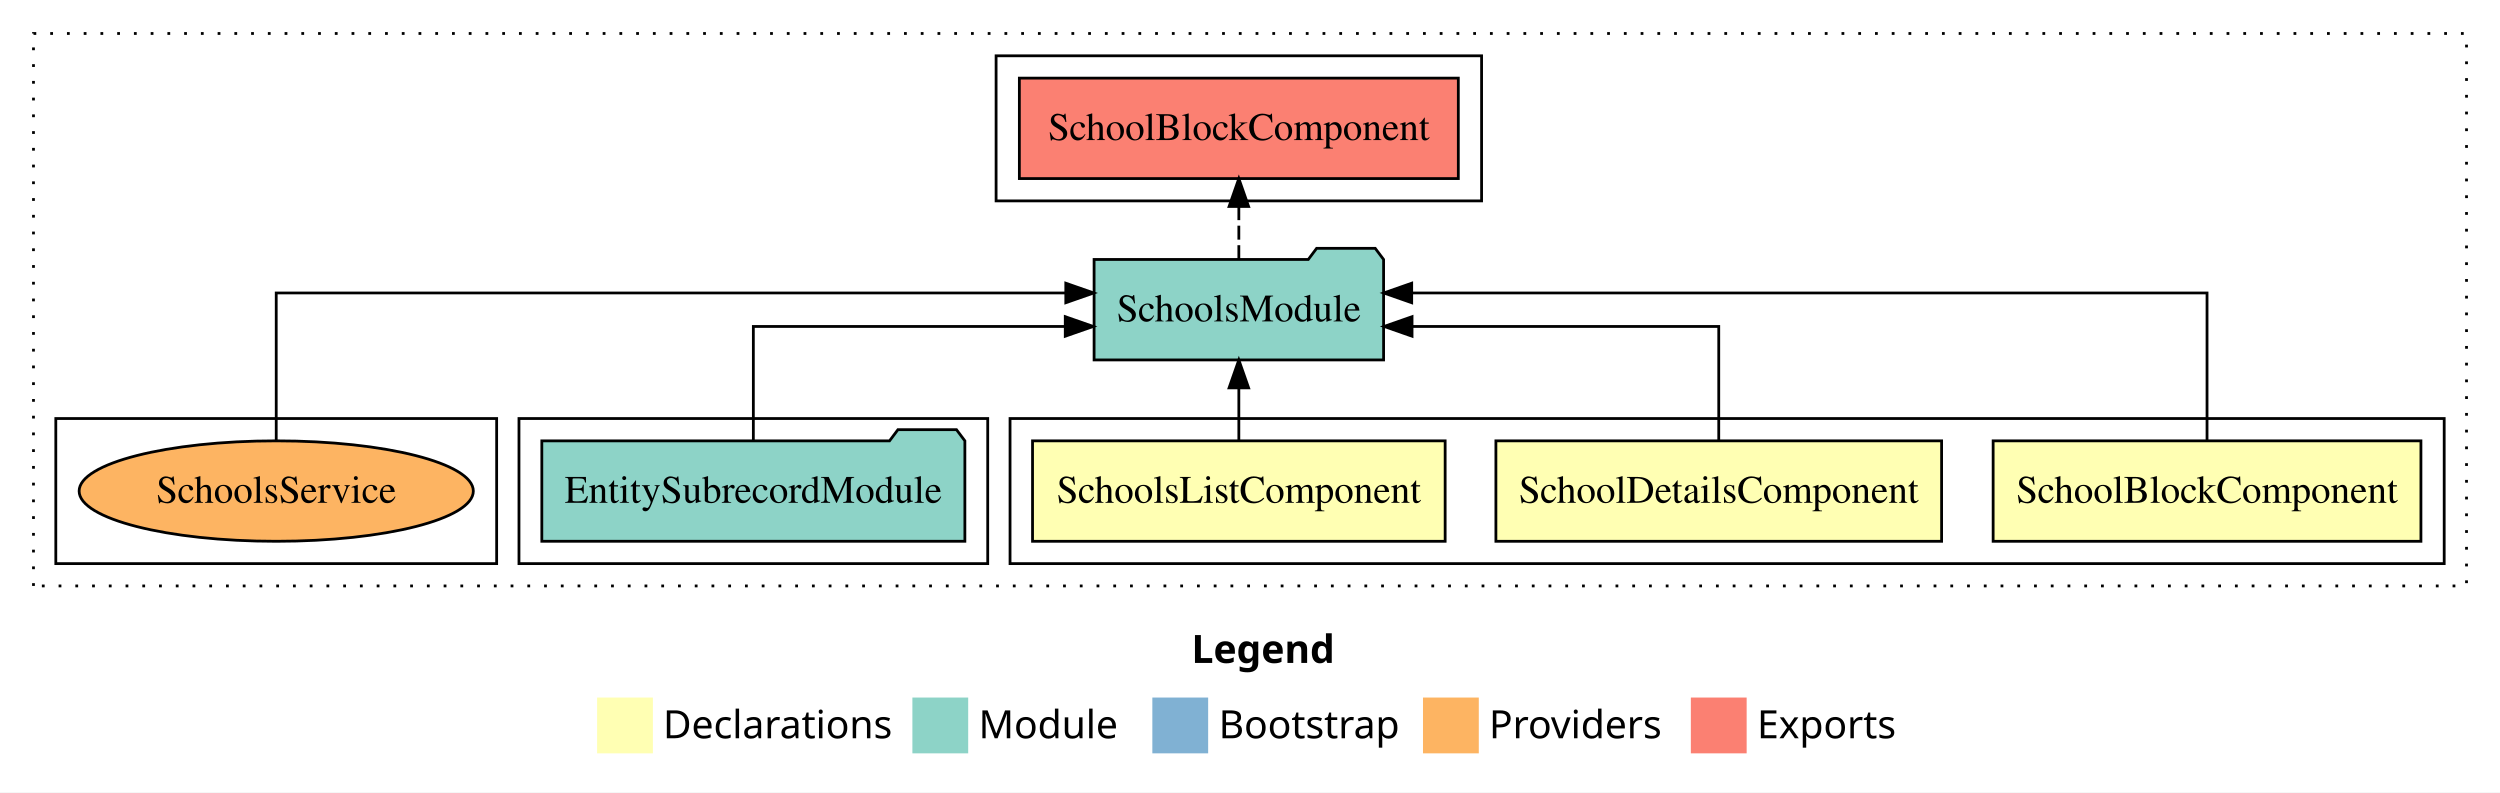
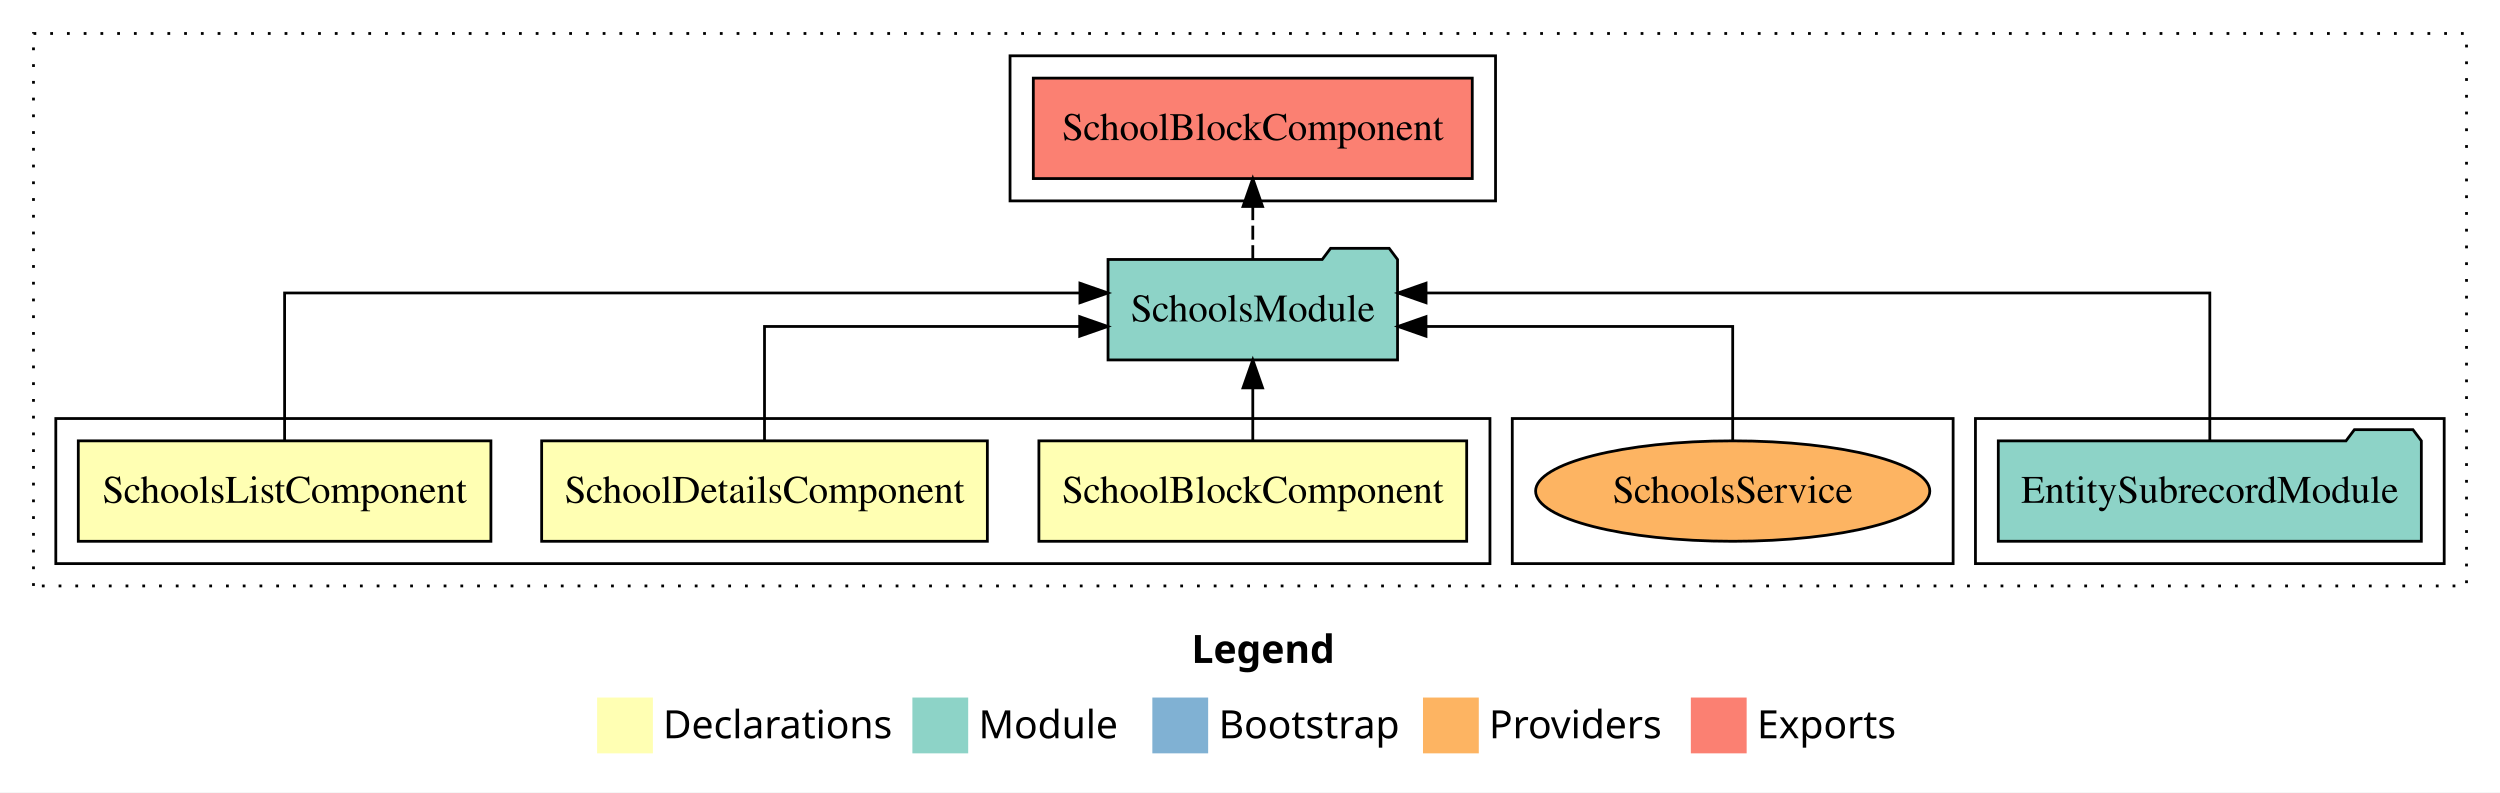
<svg xmlns="http://www.w3.org/2000/svg" width="896pt" height="284pt" viewBox="0.00 0.00 896.00 284.00">
  <g id="graph0" class="graph" transform="scale(1 1) rotate(0) translate(4 280)">
    <polygon fill="white" stroke="transparent" points="-4,4 -4,-280 892,-280 892,4 -4,4" />
    <text text-anchor="start" x="423.01" y="-42.4" font-family="sans-serif" font-weight="bold" font-size="14.00">Legend</text>
    <polygon fill="#ffffb3" stroke="transparent" points="210,-10 210,-30 230,-30 230,-10 210,-10" />
    <text text-anchor="start" x="233.63" y="-15.4" font-family="sans-serif" font-size="14.00">  Declarations</text>
    <polygon fill="#8dd3c7" stroke="transparent" points="323,-10 323,-30 343,-30 343,-10 323,-10" />
    <text text-anchor="start" x="346.73" y="-15.4" font-family="sans-serif" font-size="14.00">  Module</text>
    <polygon fill="#80b1d3" stroke="transparent" points="409,-10 409,-30 429,-30 429,-10 409,-10" />
    <text text-anchor="start" x="432.78" y="-15.4" font-family="sans-serif" font-size="14.00">  Bootstrap</text>
    <polygon fill="#fdb462" stroke="transparent" points="506,-10 506,-30 526,-30 526,-10 506,-10" />
    <text text-anchor="start" x="529.67" y="-15.4" font-family="sans-serif" font-size="14.00">  Providers</text>
    <polygon fill="#fb8072" stroke="transparent" points="602,-10 602,-30 622,-30 622,-10 602,-10" />
    <text text-anchor="start" x="625.73" y="-15.4" font-family="sans-serif" font-size="14.00">  Exports</text>
    <g id="clust1" class="cluster">
      <polygon fill="none" stroke="black" stroke-dasharray="1,5" points="8,-70 8,-268 880,-268 880,-70 8,-70" />
    </g>
-     <g id="clust2" class="cluster">
-       <polygon fill="none" stroke="black" points="358,-78 358,-130 872,-130 872,-78 358,-78" />
+     <g id="clust6" class="cluster">
+       <polygon fill="none" stroke="black" points="704,-78 704,-130 872,-130 872,-78 704,-78" />
    </g>
-     <g id="clust6" class="cluster">
-       <polygon fill="none" stroke="black" points="182,-78 182,-130 350,-130 350,-78 182,-78" />
+     <g id="clust7" class="cluster">
+       <polygon fill="none" stroke="black" points="358,-208 358,-260 532,-260 532,-208 358,-208" />
    </g>
    <g id="clust9" class="cluster">
-       <polygon fill="none" stroke="black" points="16,-78 16,-130 174,-130 174,-78 16,-78" />
+       <polygon fill="none" stroke="black" points="538,-78 538,-130 696,-130 696,-78 538,-78" />
    </g>
-     <g id="clust7" class="cluster">
-       <polygon fill="none" stroke="black" points="353,-208 353,-260 527,-260 527,-208 353,-208" />
+     <g id="clust2" class="cluster">
+       <polygon fill="none" stroke="black" points="16,-78 16,-130 530,-130 530,-78 16,-78" />
    </g>
    <g id="node1" class="node">
-       <polygon fill="#ffffb3" stroke="black" points="863.66,-122 710.34,-122 710.34,-86 863.66,-86 863.66,-122" />
-       <text text-anchor="middle" x="787" y="-99.8" font-family="Times,serif" font-size="14.00">SchoolBlockComponent</text>
+       <polygon fill="#ffffb3" stroke="black" points="521.66,-122 368.34,-122 368.34,-86 521.66,-86 521.66,-122" />
+       <text text-anchor="middle" x="445" y="-99.8" font-family="Times,serif" font-size="14.00">SchoolBlockComponent</text>
    </g>
    <g id="node4" class="node">
-       <polygon fill="#8dd3c7" stroke="black" points="491.88,-187 488.88,-191 467.88,-191 464.88,-187 388.12,-187 388.12,-151 491.88,-151 491.88,-187" />
-       <text text-anchor="middle" x="440" y="-164.8" font-family="Times,serif" font-size="14.00">SchoolsModule</text>
+       <polygon fill="#8dd3c7" stroke="black" points="496.88,-187 493.88,-191 472.88,-191 469.88,-187 393.12,-187 393.12,-151 496.88,-151 496.88,-187" />
+       <text text-anchor="middle" x="445" y="-164.8" font-family="Times,serif" font-size="14.00">SchoolsModule</text>
    </g>
    <g id="edge1" class="edge">
-       <path fill="none" stroke="black" d="M787,-122.28C787,-143.32 787,-175 787,-175 787,-175 501.95,-175 501.95,-175" />
-       <polygon fill="black" stroke="black" points="501.95,-171.5 491.95,-175 501.95,-178.5 501.95,-171.5" />
+       <path fill="none" stroke="black" d="M445,-122.11C445,-122.11 445,-140.99 445,-140.99" />
+       <polygon fill="black" stroke="black" points="441.5,-140.99 445,-150.99 448.5,-140.99 441.5,-140.99" />
    </g>
    <g id="node2" class="node">
-       <polygon fill="#ffffb3" stroke="black" points="691.87,-122 532.13,-122 532.13,-86 691.87,-86 691.87,-122" />
-       <text text-anchor="middle" x="612" y="-99.8" font-family="Times,serif" font-size="14.00">SchoolDetailsComponent</text>
+       <polygon fill="#ffffb3" stroke="black" points="349.87,-122 190.13,-122 190.13,-86 349.87,-86 349.87,-122" />
+       <text text-anchor="middle" x="270" y="-99.8" font-family="Times,serif" font-size="14.00">SchoolDetailsComponent</text>
    </g>
    <g id="edge2" class="edge">
-       <path fill="none" stroke="black" d="M612,-122.02C612,-139.37 612,-163 612,-163 612,-163 502.07,-163 502.07,-163" />
-       <polygon fill="black" stroke="black" points="502.07,-159.5 492.07,-163 502.07,-166.5 502.07,-159.5" />
+       <path fill="none" stroke="black" d="M270,-122.02C270,-139.37 270,-163 270,-163 270,-163 382.97,-163 382.97,-163" />
+       <polygon fill="black" stroke="black" points="382.97,-166.5 392.97,-163 382.97,-159.5 382.97,-166.5" />
    </g>
    <g id="node3" class="node">
-       <polygon fill="#ffffb3" stroke="black" points="513.94,-122 366.06,-122 366.06,-86 513.94,-86 513.94,-122" />
-       <text text-anchor="middle" x="440" y="-99.8" font-family="Times,serif" font-size="14.00">SchoolsListComponent</text>
+       <polygon fill="#ffffb3" stroke="black" points="171.94,-122 24.06,-122 24.06,-86 171.94,-86 171.94,-122" />
+       <text text-anchor="middle" x="98" y="-99.8" font-family="Times,serif" font-size="14.00">SchoolsListComponent</text>
    </g>
    <g id="edge3" class="edge">
-       <path fill="none" stroke="black" d="M440,-122.11C440,-122.11 440,-140.99 440,-140.99" />
-       <polygon fill="black" stroke="black" points="436.5,-140.99 440,-150.99 443.5,-140.99 436.5,-140.99" />
+       <path fill="none" stroke="black" d="M98,-122.28C98,-143.32 98,-175 98,-175 98,-175 383.05,-175 383.05,-175" />
+       <polygon fill="black" stroke="black" points="383.05,-178.5 393.05,-175 383.05,-171.5 383.05,-178.5" />
    </g>
    <g id="node6" class="node">
-       <polygon fill="#fb8072" stroke="black" points="518.66,-252 361.34,-252 361.34,-216 518.66,-216 518.66,-252" />
-       <text text-anchor="middle" x="440" y="-229.8" font-family="Times,serif" font-size="14.00">SchoolBlockComponent </text>
+       <polygon fill="#fb8072" stroke="black" points="523.66,-252 366.34,-252 366.34,-216 523.66,-216 523.66,-252" />
+       <text text-anchor="middle" x="445" y="-229.8" font-family="Times,serif" font-size="14.00">SchoolBlockComponent </text>
    </g>
    <g id="edge5" class="edge">
-       <path fill="none" stroke="black" stroke-dasharray="5,2" d="M440,-187.11C440,-187.11 440,-205.99 440,-205.99" />
-       <polygon fill="black" stroke="black" points="436.5,-205.99 440,-215.99 443.5,-205.99 436.5,-205.99" />
+       <path fill="none" stroke="black" stroke-dasharray="5,2" d="M445,-187.11C445,-187.11 445,-205.99 445,-205.99" />
+       <polygon fill="black" stroke="black" points="441.5,-205.99 445,-215.99 448.5,-205.99 441.5,-205.99" />
    </g>
    <g id="node5" class="node">
-       <polygon fill="#8dd3c7" stroke="black" points="341.81,-122 338.81,-126 317.81,-126 314.81,-122 190.19,-122 190.19,-86 341.81,-86 341.81,-122" />
-       <text text-anchor="middle" x="266" y="-99.8" font-family="Times,serif" font-size="14.00">EntitySubrecordModule</text>
+       <polygon fill="#8dd3c7" stroke="black" points="863.81,-122 860.81,-126 839.81,-126 836.81,-122 712.19,-122 712.19,-86 863.81,-86 863.81,-122" />
+       <text text-anchor="middle" x="788" y="-99.8" font-family="Times,serif" font-size="14.00">EntitySubrecordModule</text>
    </g>
    <g id="edge4" class="edge">
-       <path fill="none" stroke="black" d="M266,-122.02C266,-139.37 266,-163 266,-163 266,-163 377.79,-163 377.79,-163" />
-       <polygon fill="black" stroke="black" points="377.79,-166.5 387.79,-163 377.79,-159.5 377.79,-166.5" />
+       <path fill="none" stroke="black" d="M788,-122.28C788,-143.32 788,-175 788,-175 788,-175 507.09,-175 507.09,-175" />
+       <polygon fill="black" stroke="black" points="507.09,-171.5 497.09,-175 507.09,-178.5 507.09,-171.5" />
    </g>
    <g id="node7" class="node">
-       <ellipse fill="#fdb462" stroke="black" cx="95" cy="-104" rx="70.64" ry="18" />
-       <text text-anchor="middle" x="95" y="-99.8" font-family="Times,serif" font-size="14.00">SchoolsService</text>
+       <ellipse fill="#fdb462" stroke="black" cx="617" cy="-104" rx="70.64" ry="18" />
+       <text text-anchor="middle" x="617" y="-99.8" font-family="Times,serif" font-size="14.00">SchoolsService</text>
    </g>
    <g id="edge6" class="edge">
-       <path fill="none" stroke="black" d="M95,-122.28C95,-143.32 95,-175 95,-175 95,-175 377.98,-175 377.98,-175" />
-       <polygon fill="black" stroke="black" points="377.98,-178.5 387.98,-175 377.98,-171.5 377.98,-178.5" />
+       <path fill="none" stroke="black" d="M617,-122.02C617,-139.37 617,-163 617,-163 617,-163 507.07,-163 507.07,-163" />
+       <polygon fill="black" stroke="black" points="507.07,-159.5 497.07,-163 507.07,-166.5 507.07,-159.5" />
    </g>
  </g>
</svg>
